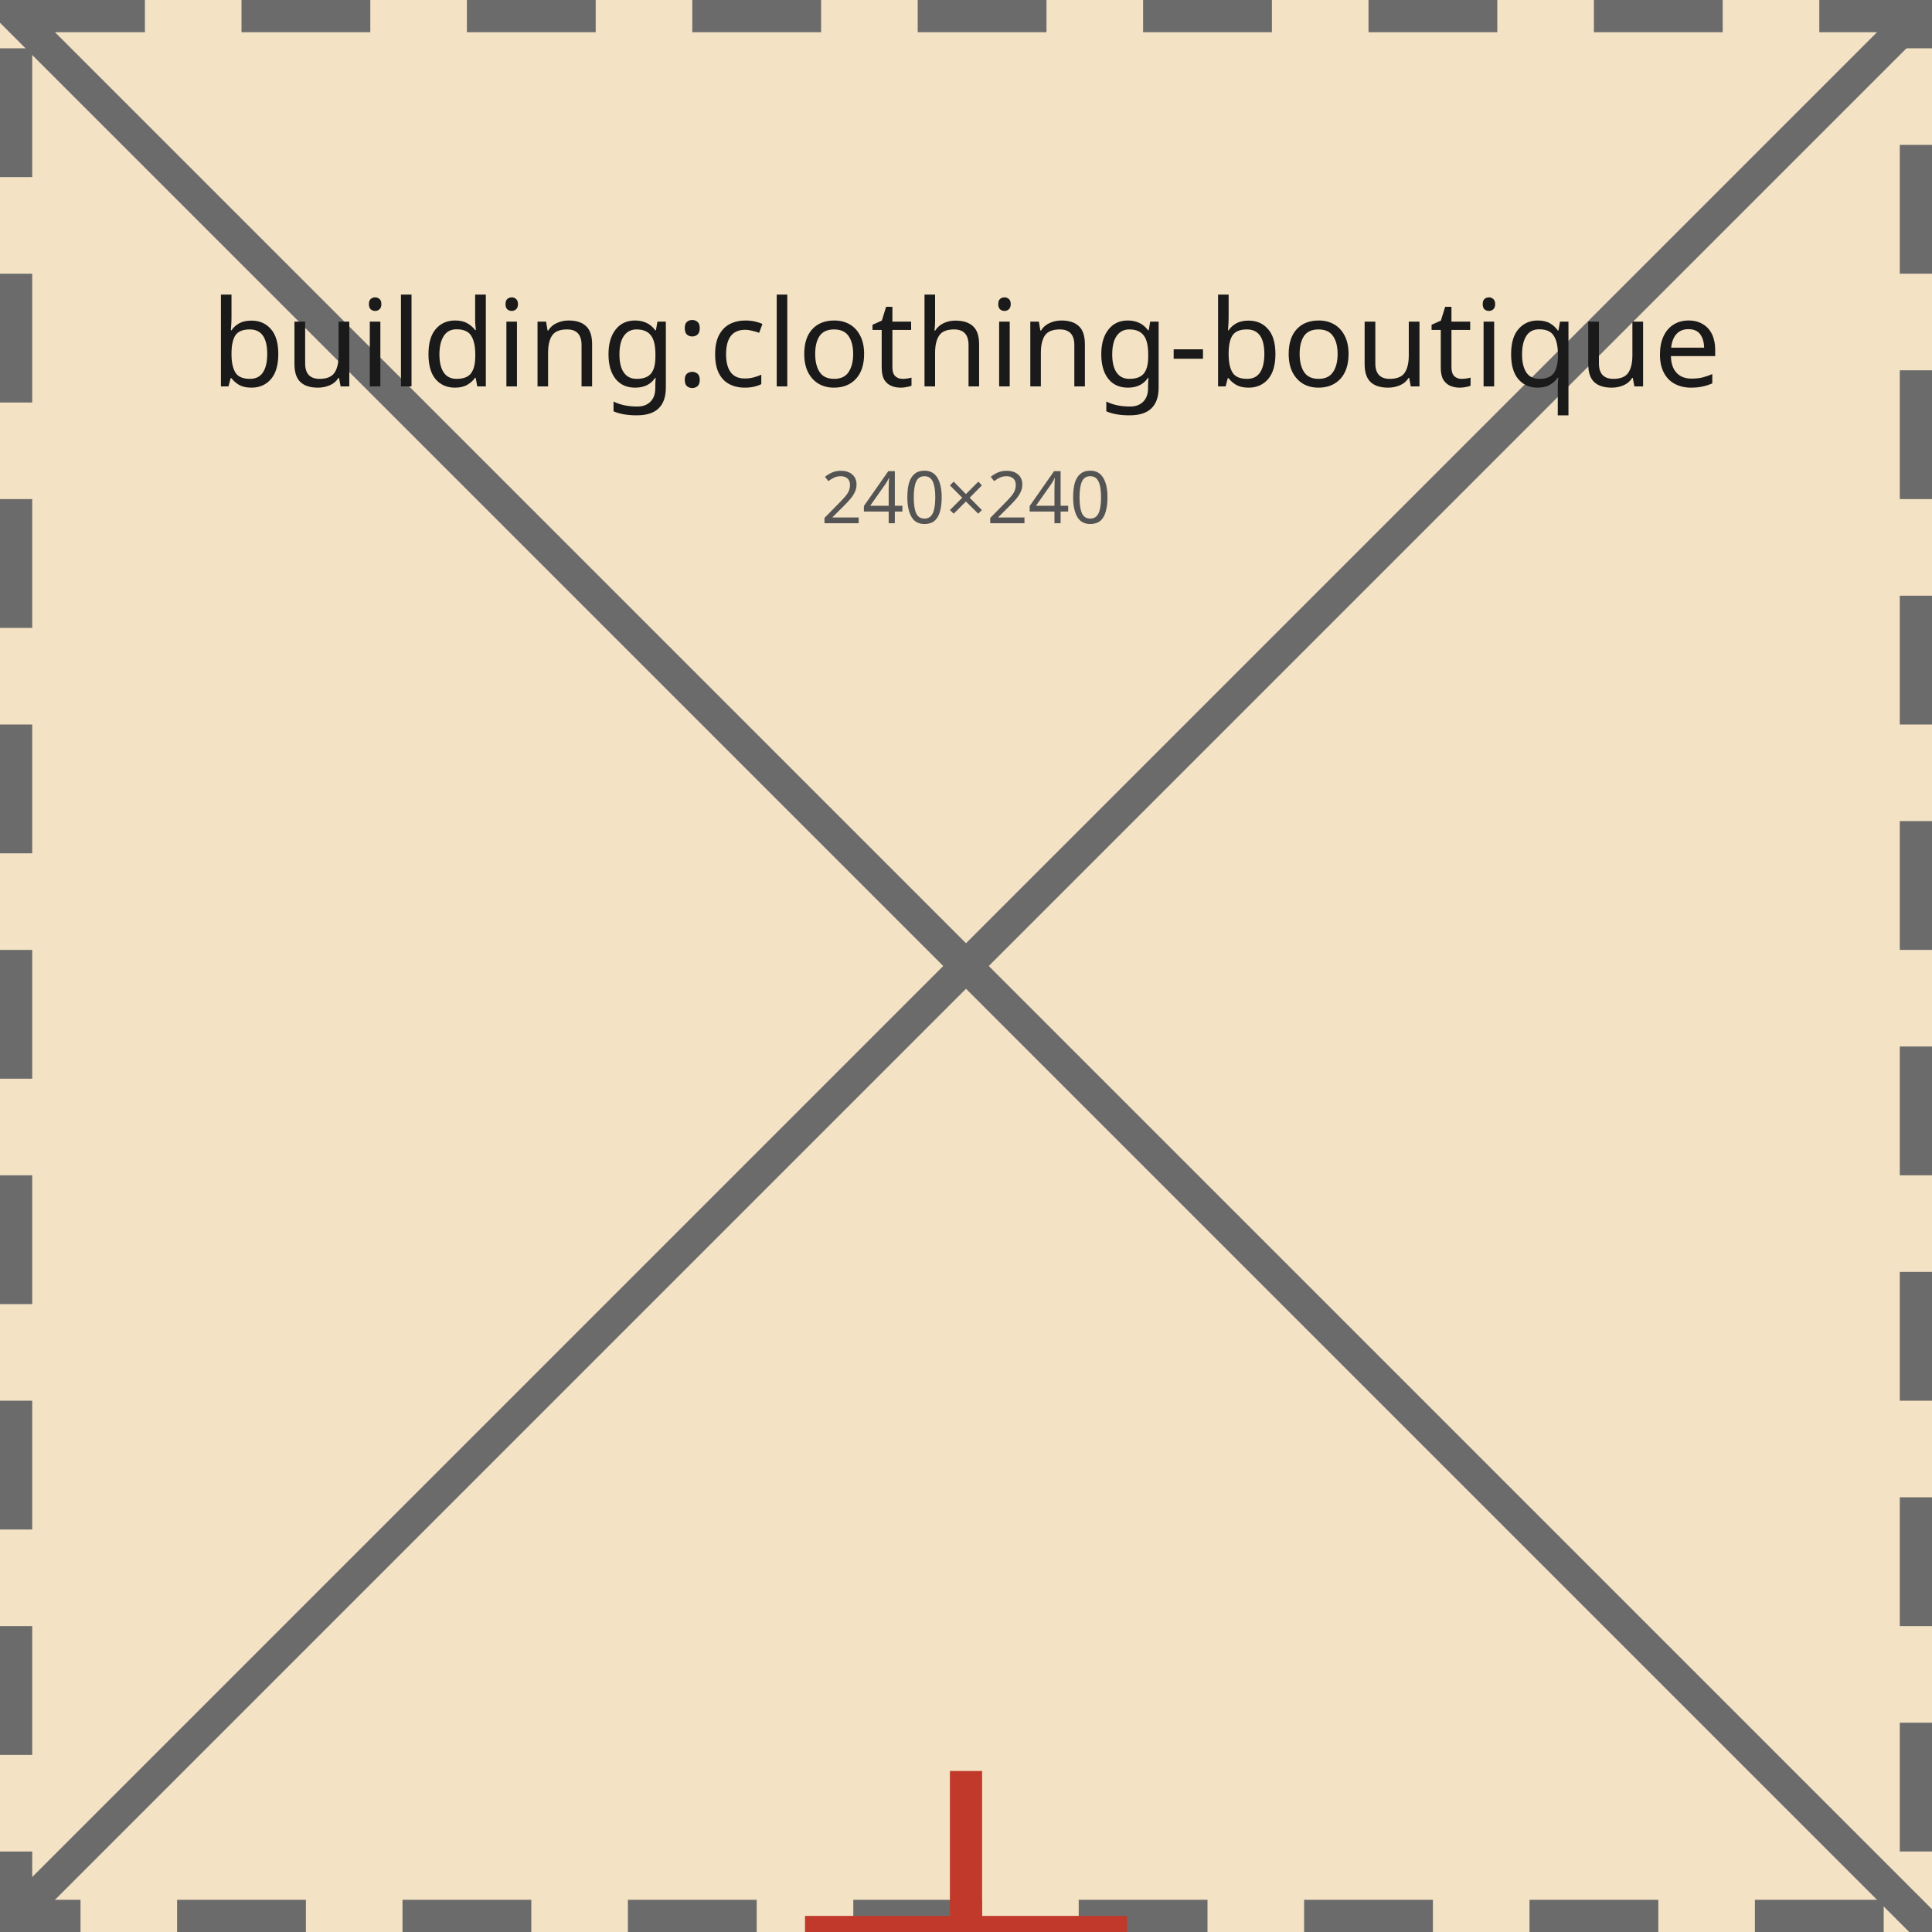
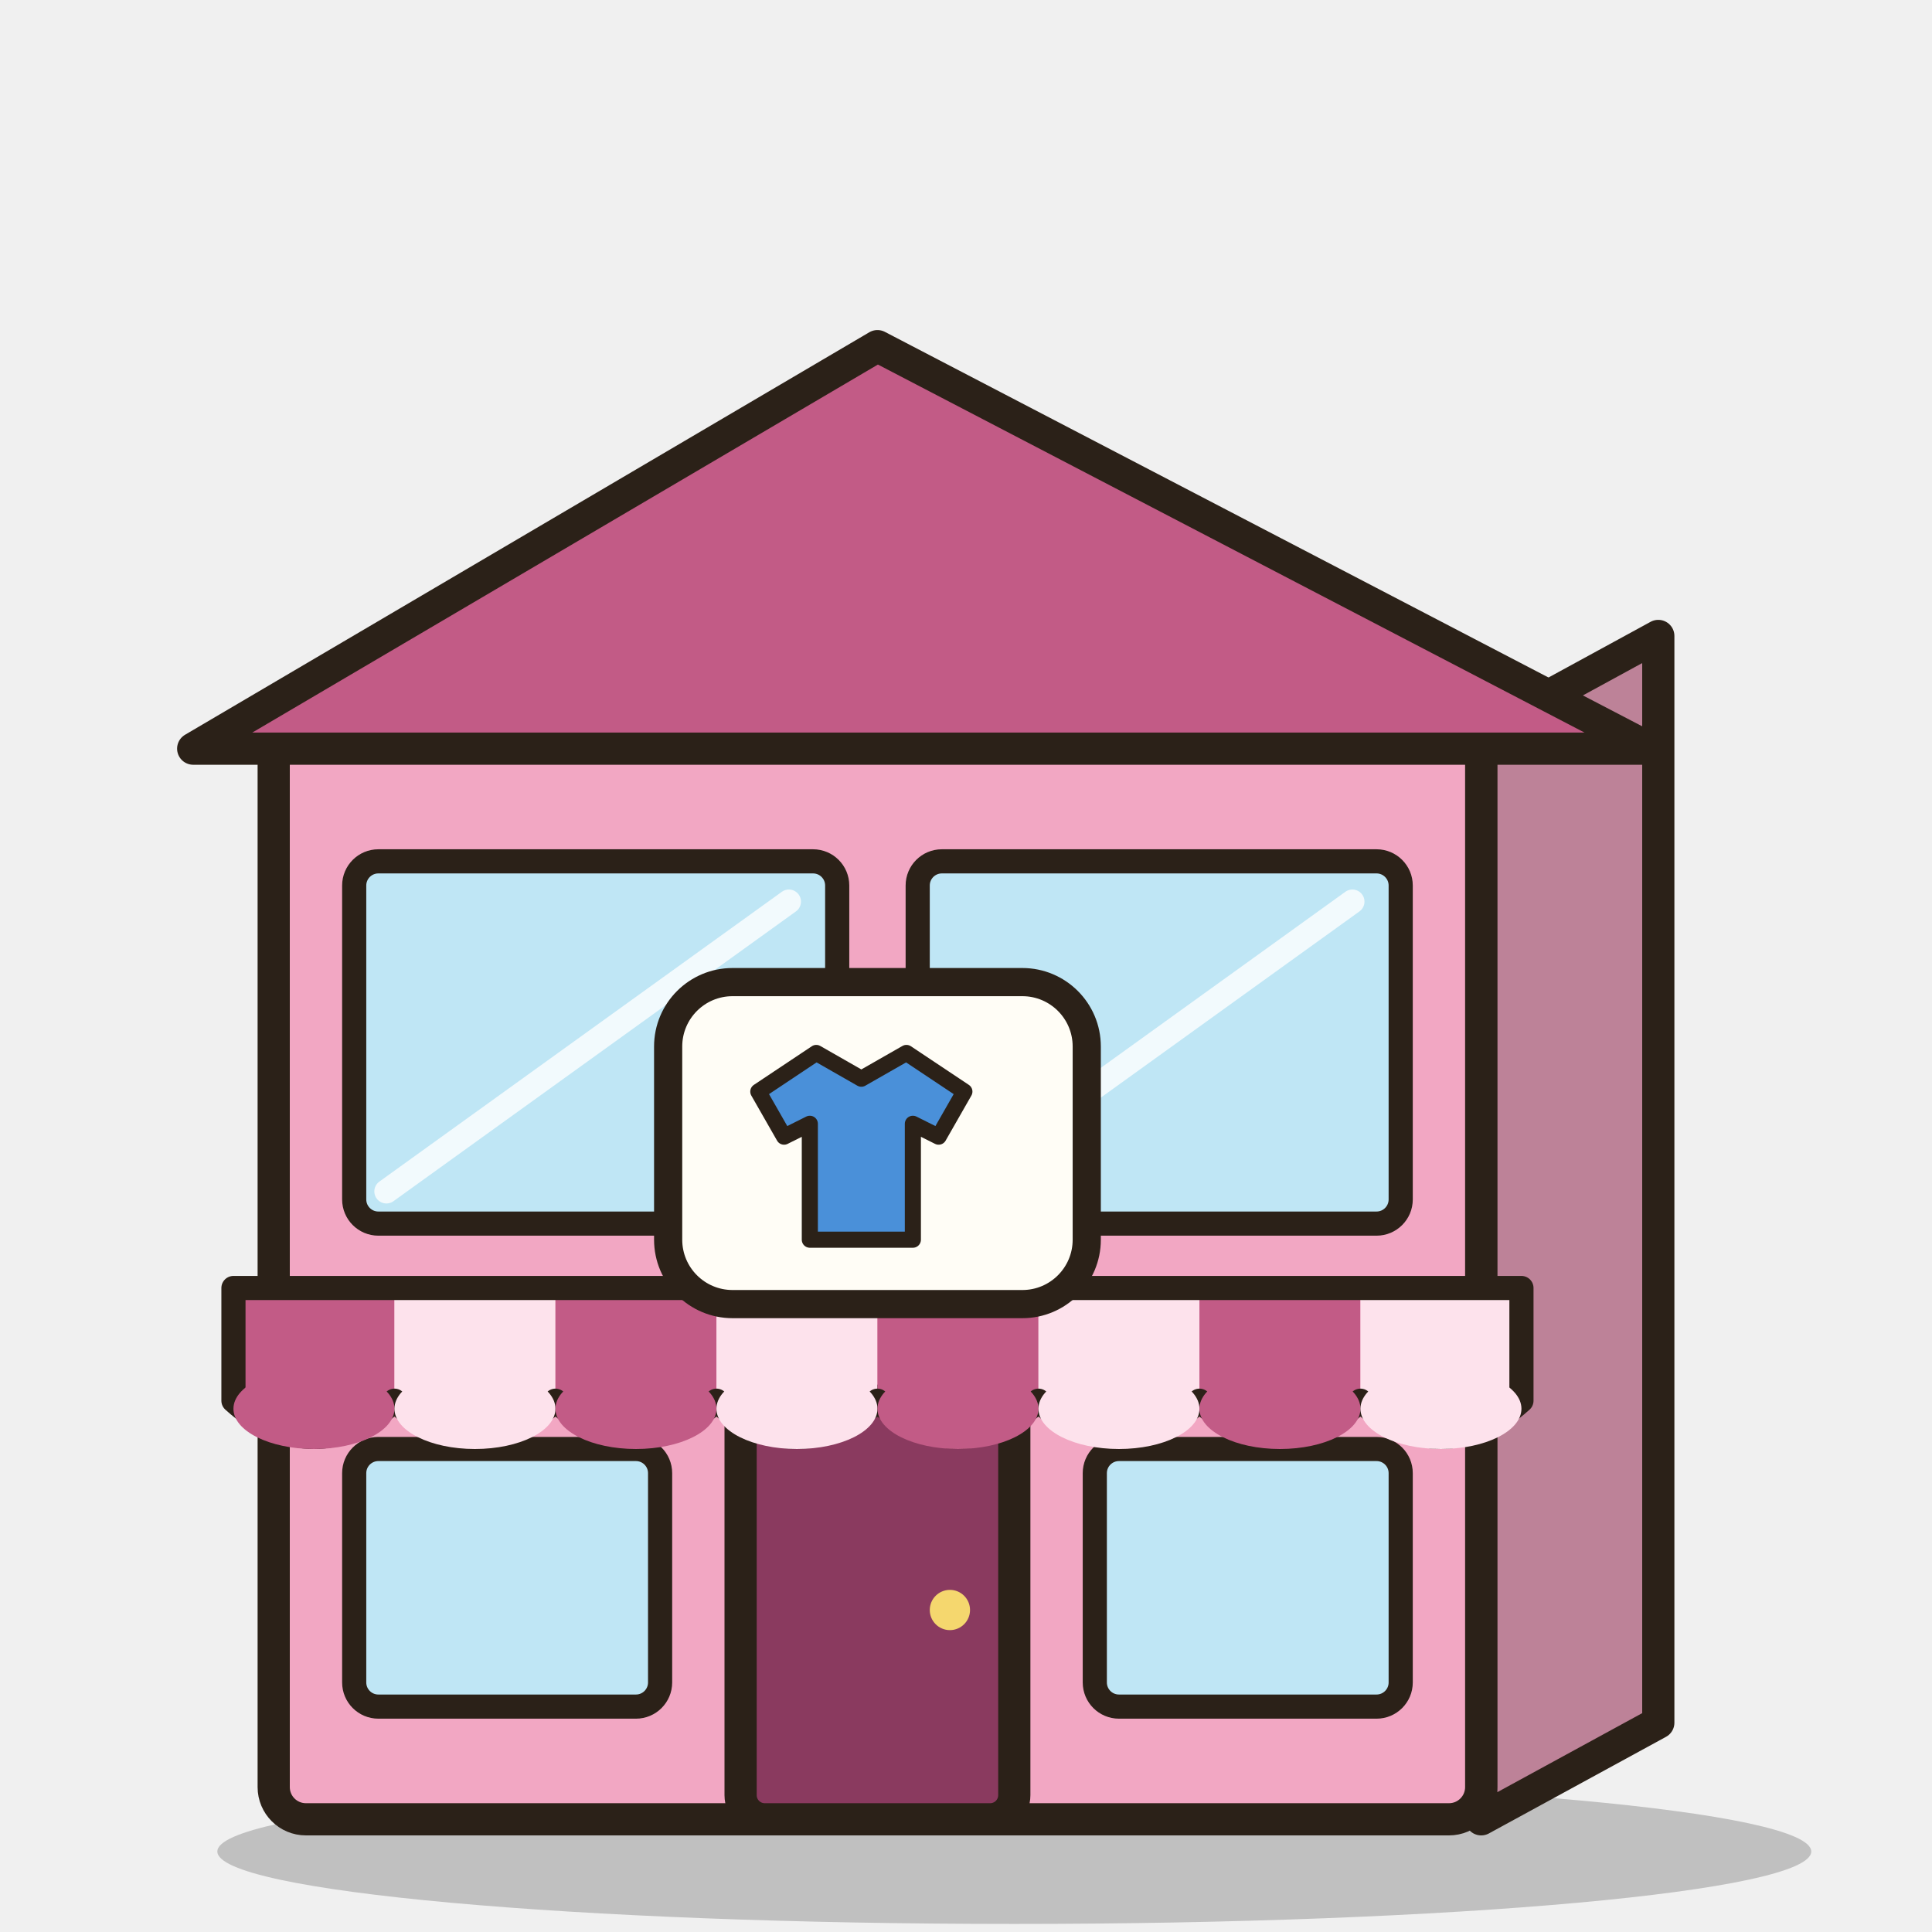
<svg xmlns="http://www.w3.org/2000/svg" viewBox="0 0 240 240" width="240" height="240">
-   <rect x="0" y="0" width="240" height="240" fill="#f3e2c4" />
-   <g fill="none" stroke="#6b6b6b" stroke-width="4">
-     <rect x="2" y="2" width="236" height="236" stroke-dasharray="16 12" />
-     <line x1="0" y1="0" x2="240" y2="240" />
-     <line x1="240" y1="0" x2="0" y2="240" />
+   <ellipse cx="126" cy="230" rx="99" ry="9" fill="#000000" opacity="0.2" />
+   <polygon points="184,91 206,79 206,214 184,226" fill="#bd8298" stroke="#2b2118" stroke-width="4" stroke-linejoin="round" stroke-linecap="round" />
+   <rect x="34" y="91" width="150" height="135" fill="#f2a7c3" rx="4" stroke="#2b2118" stroke-width="4" stroke-linejoin="round" stroke-linecap="round" />
+   <polygon points="24,93 109,43 205,93" fill="#c25b86" stroke="#2b2118" stroke-width="4" stroke-linejoin="round" stroke-linecap="round" />
+   <rect x="44" y="107" width="60" height="45" fill="#bfe6f5" rx="3" stroke="#2b2118" stroke-width="3" stroke-linejoin="round" stroke-linecap="round" />
+   <path d="M48 148 L98 112" fill="none" stroke="#ffffff" stroke-width="3" stroke-linecap="round" opacity="0.8" />
+   <rect x="114" y="107" width="60" height="45" fill="#bfe6f5" rx="3" stroke="#2b2118" stroke-width="3" stroke-linejoin="round" stroke-linecap="round" />
+   <path d="M118 148 L168 112" fill="none" stroke="#ffffff" stroke-width="3" stroke-linecap="round" opacity="0.8" />
+   <rect x="92" y="174" width="34" height="52" fill="#8a3a5f" rx="3" stroke="#2b2118" stroke-width="4" stroke-linejoin="round" stroke-linecap="round" />
+   <circle cx="118" cy="200" r="2.5" fill="#f5d76e" />
+   <rect x="44" y="180" width="38" height="32" fill="#bfe6f5" rx="3" stroke="#2b2118" stroke-width="3" stroke-linejoin="round" stroke-linecap="round" />
+   <rect x="136" y="180" width="38" height="32" fill="#bfe6f5" rx="3" stroke="#2b2118" stroke-width="3" stroke-linejoin="round" stroke-linecap="round" />
+   <rect x="29" y="160" width="20" height="14" fill="#c25b86" />
+   <rect x="49" y="160" width="20" height="14" fill="#fde2ec" />
+   <rect x="69" y="160" width="20" height="14" fill="#c25b86" />
+   <rect x="89" y="160" width="20" height="14" fill="#fde2ec" />
+   <rect x="109" y="160" width="20" height="14" fill="#c25b86" />
+   <rect x="129" y="160" width="20" height="14" fill="#fde2ec" />
+   <rect x="149" y="160" width="20" height="14" fill="#c25b86" />
+   <rect x="169" y="160" width="20" height="14" fill="#fde2ec" />
+   <path d="M29 174 q10 9 20 0 q10 9 20 0 q10 9 20 0 q10 9 20 0 q10 9 20 0 q10 9 20 0 q10 9 20 0 q10 9 20 0 V160 H29 Z" fill="none" stroke="#2b2118" stroke-width="3" stroke-linejoin="round" stroke-linecap="round" />
+   <ellipse cx="39" cy="175" rx="10" ry="5" fill="#c25b86" />
+   <ellipse cx="59" cy="175" rx="10" ry="5" fill="#fde2ec" />
+   <ellipse cx="79" cy="175" rx="10" ry="5" fill="#c25b86" />
+   <ellipse cx="99" cy="175" rx="10" ry="5" fill="#fde2ec" />
+   <ellipse cx="119" cy="175" rx="10" ry="5" fill="#c25b86" />
+   <ellipse cx="139" cy="175" rx="10" ry="5" fill="#fde2ec" />
+   <ellipse cx="159" cy="175" rx="10" ry="5" fill="#c25b86" />
+   <ellipse cx="179" cy="175" rx="10" ry="5" fill="#fde2ec" />
+   <rect x="83" y="122" width="52" height="40" fill="#fffdf6" rx="8" stroke="#2b2118" stroke-width="3.5" stroke-linejoin="round" stroke-linecap="round" />
+   <g transform="translate(91 126) scale(0.8)">
+     <path d="M13 6 L20 10 L27 6 L36 12 L32 19 L28 17 L28 35 L12 35 L12 17 L8 19 L4 12 Z" fill="#4a90d9" stroke="#2b2118" stroke-width="2.5" stroke-linejoin="round" stroke-linecap="round" />
  </g>
-   <g stroke="#c0392b" stroke-width="4">
-     <line x1="100" y1="240" x2="140" y2="240" />
-     <line x1="120" y1="220" x2="120" y2="260" />
-   </g>
-   <text x="120" y="48" text-anchor="middle" font-family="sans-serif" font-size="15" fill="#1a1a1a">building:clothing-boutique</text>
-   <text x="120" y="65" text-anchor="middle" font-family="sans-serif" font-size="9" fill="#545454">240×240</text>
</svg>
